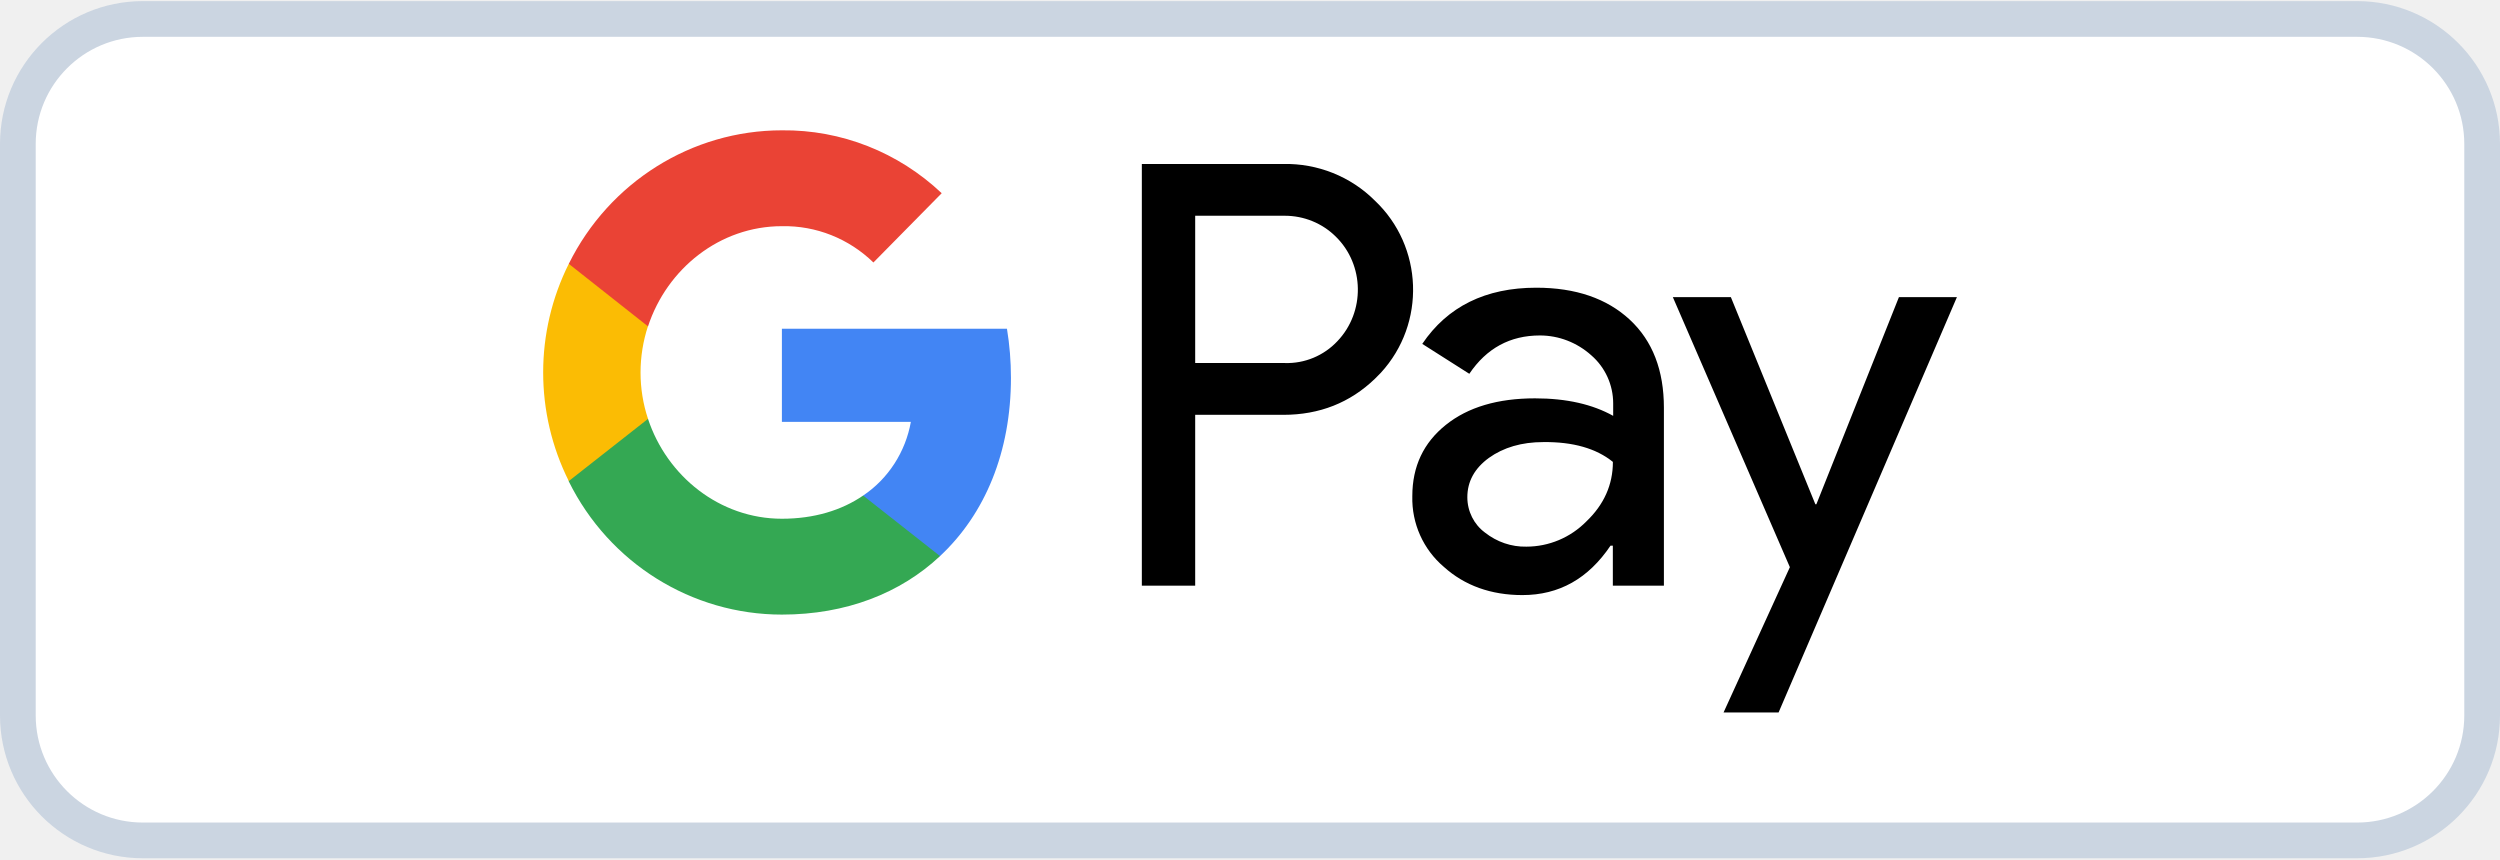
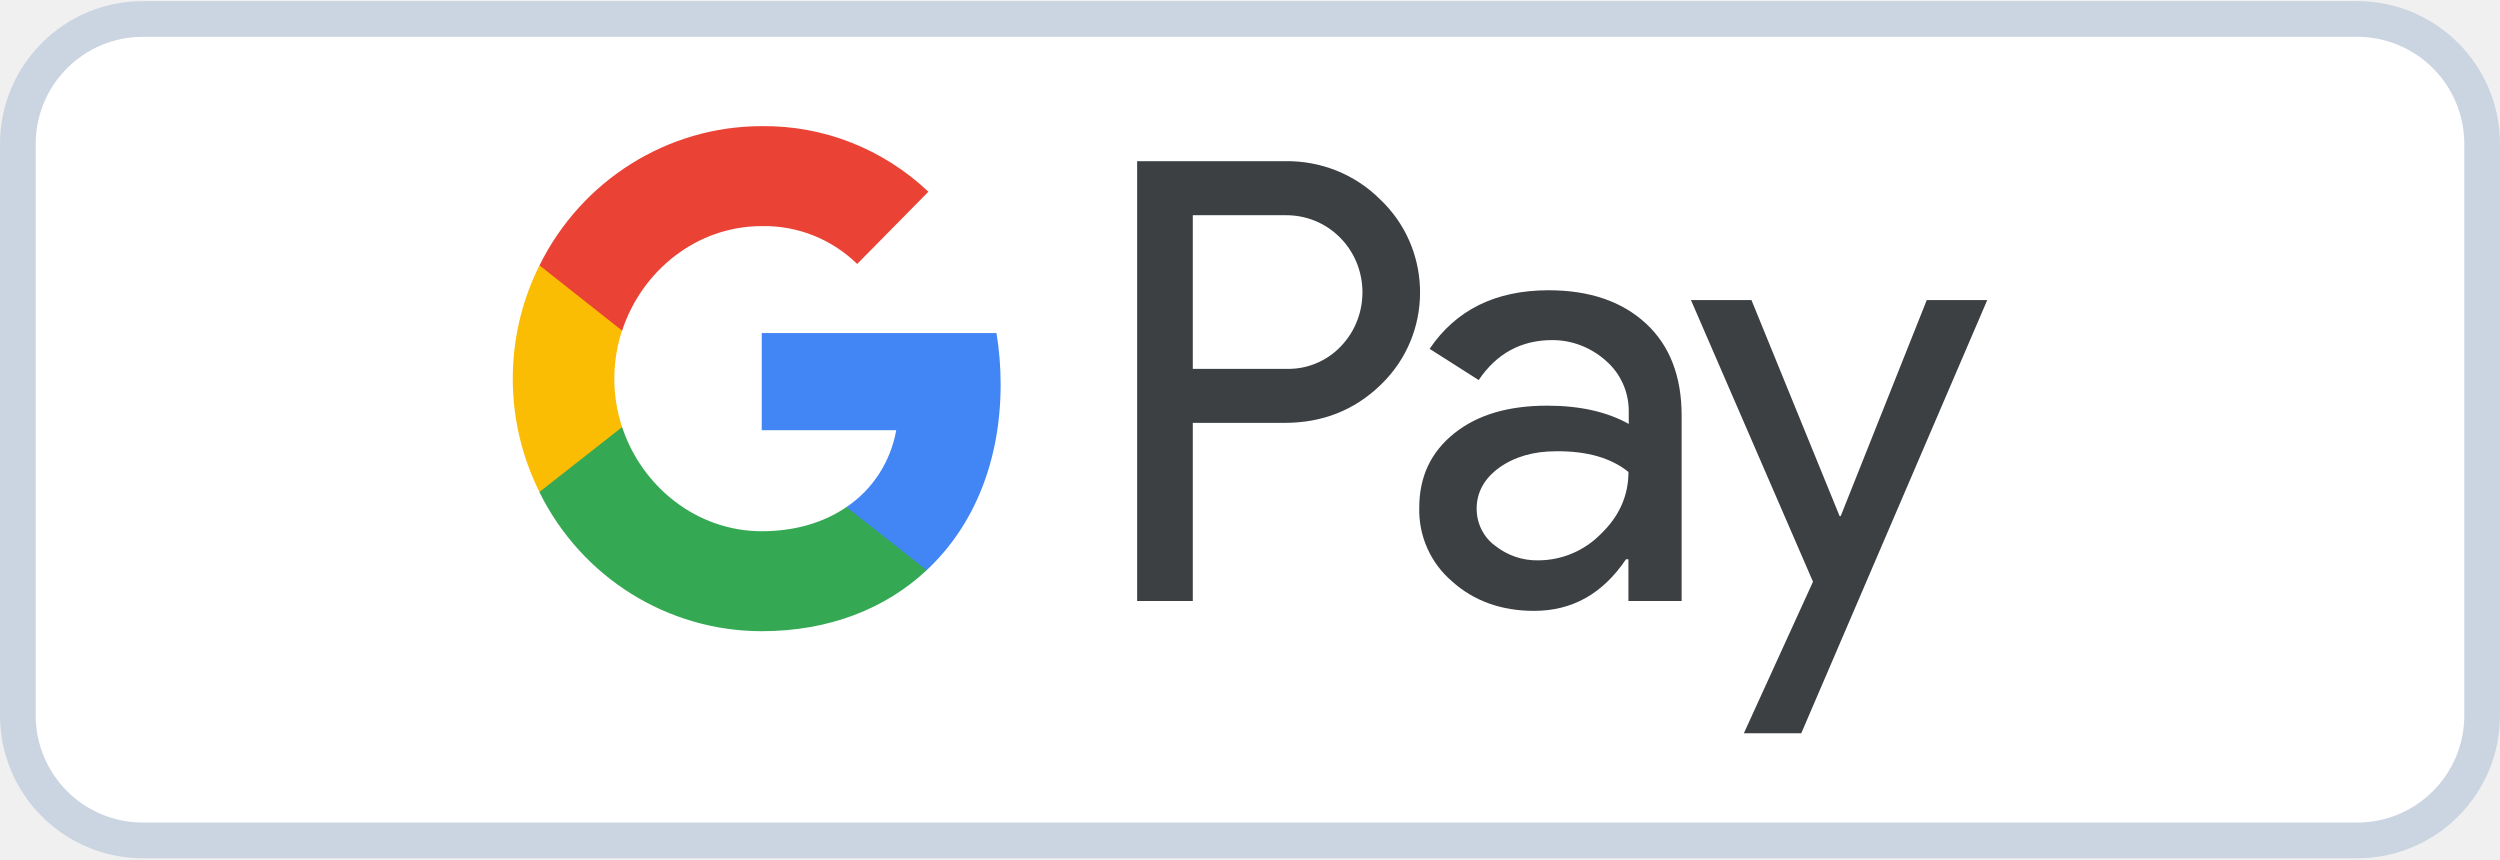
<svg xmlns="http://www.w3.org/2000/svg" width="320" height="110" viewBox="0 14 70 24" fill="none">
  <rect x="0.5" y="14.5" width="69" height="23" rx="3.5" fill="#FFFFFF" stroke="#CBD5E1" stroke-width="1" />
-   <g id="brand-artwork-slot" transform="translate(7.2917 16.5) scale(0.7917) translate(0 -14)">
-     <path fill-rule="evenodd" clip-rule="evenodd" d="M33.06 31.516V25.474H36.179C37.456 25.474 38.535 25.046 39.414 24.201L39.625 23.988C41.231 22.239 41.126 19.515 39.414 17.898C38.558 17.042 37.386 16.578 36.179 16.602H31.173V31.516H33.06ZM33.06 23.642V18.433H36.226C36.906 18.433 37.551 18.695 38.032 19.171C39.052 20.17 39.075 21.835 38.09 22.869C37.61 23.381 36.93 23.666 36.226 23.642H33.06ZM48.429 22.108C47.62 21.359 46.519 20.978 45.123 20.978C43.33 20.978 41.982 21.644 41.091 22.965L42.755 24.023C43.365 23.119 44.197 22.667 45.252 22.667C45.921 22.667 46.565 22.917 47.069 23.369C47.562 23.797 47.843 24.416 47.843 25.07V25.51C47.116 25.105 46.202 24.891 45.077 24.891C43.764 24.891 42.708 25.201 41.923 25.831C41.138 26.461 40.739 27.294 40.739 28.352C40.715 29.316 41.126 30.232 41.853 30.85C42.591 31.516 43.529 31.849 44.631 31.849C45.932 31.849 46.964 31.266 47.749 30.101H47.831V31.516H49.637V25.224C49.637 23.904 49.238 22.858 48.429 22.108ZM43.307 29.637C42.92 29.351 42.685 28.888 42.685 28.388C42.685 27.829 42.943 27.365 43.447 26.997C43.963 26.628 44.608 26.438 45.37 26.438C46.425 26.426 47.246 26.663 47.833 27.139C47.833 27.948 47.516 28.65 46.895 29.244C46.332 29.815 45.57 30.136 44.772 30.136C44.245 30.148 43.729 29.97 43.307 29.637ZM53.693 36L60 21.311H57.949L55.029 28.638H54.994L52.005 21.311H49.953L54.092 30.862L51.747 36H53.693Z" fill="#000000" />
-     <path d="M26.544 24.166C26.544 23.583 26.497 23 26.403 22.429H18.443V25.724H23.004C22.816 26.782 22.206 27.734 21.316 28.329V30.47H24.035C25.63 28.983 26.544 26.782 26.544 24.166Z" fill="#4285F4" />
-     <path d="M18.444 32.539C20.718 32.539 22.641 31.778 24.036 30.47L21.316 28.329C20.554 28.852 19.581 29.149 18.444 29.149C16.24 29.149 14.376 27.639 13.708 25.617H10.906V27.829C12.336 30.719 15.255 32.539 18.444 32.539Z" fill="#34A853" />
-     <path d="M13.708 25.617C13.356 24.558 13.356 23.405 13.708 22.334V20.134H10.906C9.698 22.548 9.698 25.403 10.906 27.817L13.708 25.617Z" fill="#FBBC04" />
-     <path d="M18.444 18.802C19.652 18.778 20.812 19.242 21.68 20.086L24.095 17.636C22.559 16.185 20.543 15.389 18.444 15.412C15.255 15.412 12.336 17.244 10.906 20.134L13.708 22.346C14.376 20.312 16.24 18.802 18.444 18.802Z" fill="#EA4335" />
+   <g id="brand-artwork-slot" transform="translate(14.3573 17.5) scale(1.02) translate(-152.0952 -72.8431)">
+     <path fill-rule="evenodd" clip-rule="evenodd" d="M170.763 85.88V80.989H173.287C174.322 80.989 175.195 80.642 175.907 79.959L176.078 79.785C177.378 78.37 177.292 76.165 175.907 74.856C175.214 74.162 174.265 73.787 173.287 73.806H169.235V85.88H170.763ZM170.763 79.506V75.289H173.326C173.877 75.289 174.399 75.501 174.788 75.886C175.613 76.695 175.632 78.043 174.835 78.88C174.446 79.294 173.895 79.525 173.326 79.506H170.763ZM183.205 78.264C182.55 77.657 181.658 77.349 180.528 77.349C179.076 77.349 177.985 77.889 177.264 78.957L178.611 79.814C179.105 79.082 179.779 78.717 180.633 78.717C181.174 78.717 181.696 78.919 182.104 79.285C182.502 79.631 182.73 80.132 182.73 80.662V81.018C182.142 80.69 181.402 80.517 180.491 80.517C179.428 80.517 178.574 80.767 177.938 81.278C177.302 81.788 176.979 82.462 176.979 83.319C176.96 84.099 177.292 84.84 177.881 85.341C178.479 85.88 179.238 86.15 180.13 86.15C181.183 86.15 182.018 85.678 182.654 84.734H182.721V85.88H184.182V80.787C184.182 79.718 183.86 78.871 183.205 78.264ZM179.058 84.359C178.745 84.128 178.555 83.752 178.555 83.348C178.555 82.895 178.764 82.52 179.172 82.221C179.589 81.923 180.111 81.769 180.728 81.769C181.583 81.759 182.247 81.952 182.722 82.337C182.722 82.992 182.465 83.56 181.962 84.041C181.507 84.503 180.89 84.763 180.244 84.763C179.817 84.773 179.399 84.628 179.058 84.359ZM187.466 89.51L192.571 77.619H190.911L188.548 83.55H188.519L186.099 77.619H184.438L187.788 85.35L185.89 89.51H187.466Z" fill="#3C4043" />
+     <path d="M165.488 79.93C165.488 79.458 165.45 78.986 165.374 78.524H158.93V81.191H162.622C162.47 82.048 161.977 82.818 161.256 83.3V85.033H163.457C164.748 83.829 165.488 82.048 165.488 79.93Z" fill="#4285F4" />
+     <path d="M158.931 86.708C160.772 86.708 162.328 86.092 163.458 85.033L161.256 83.3C160.639 83.723 159.851 83.964 158.931 83.964C157.147 83.964 155.638 82.741 155.097 81.105H152.829V82.895C153.986 85.235 156.349 86.708 158.931 86.708Z" fill="#34A853" />
+     <path d="M155.097 81.105C154.812 80.248 154.812 79.314 155.097 78.447V76.666H152.828C151.851 78.62 151.851 80.931 152.828 82.886L155.097 81.105Z" fill="#FBBC04" />
+     <path d="M158.931 75.588C159.908 75.568 160.848 75.944 161.55 76.627L163.505 74.644C162.262 73.469 160.63 72.824 158.931 72.844C156.349 72.844 153.986 74.326 152.829 76.666L155.097 78.457C155.638 76.81 157.147 75.588 158.931 75.588Z" fill="#EA4335" />
  </g>
</svg>
